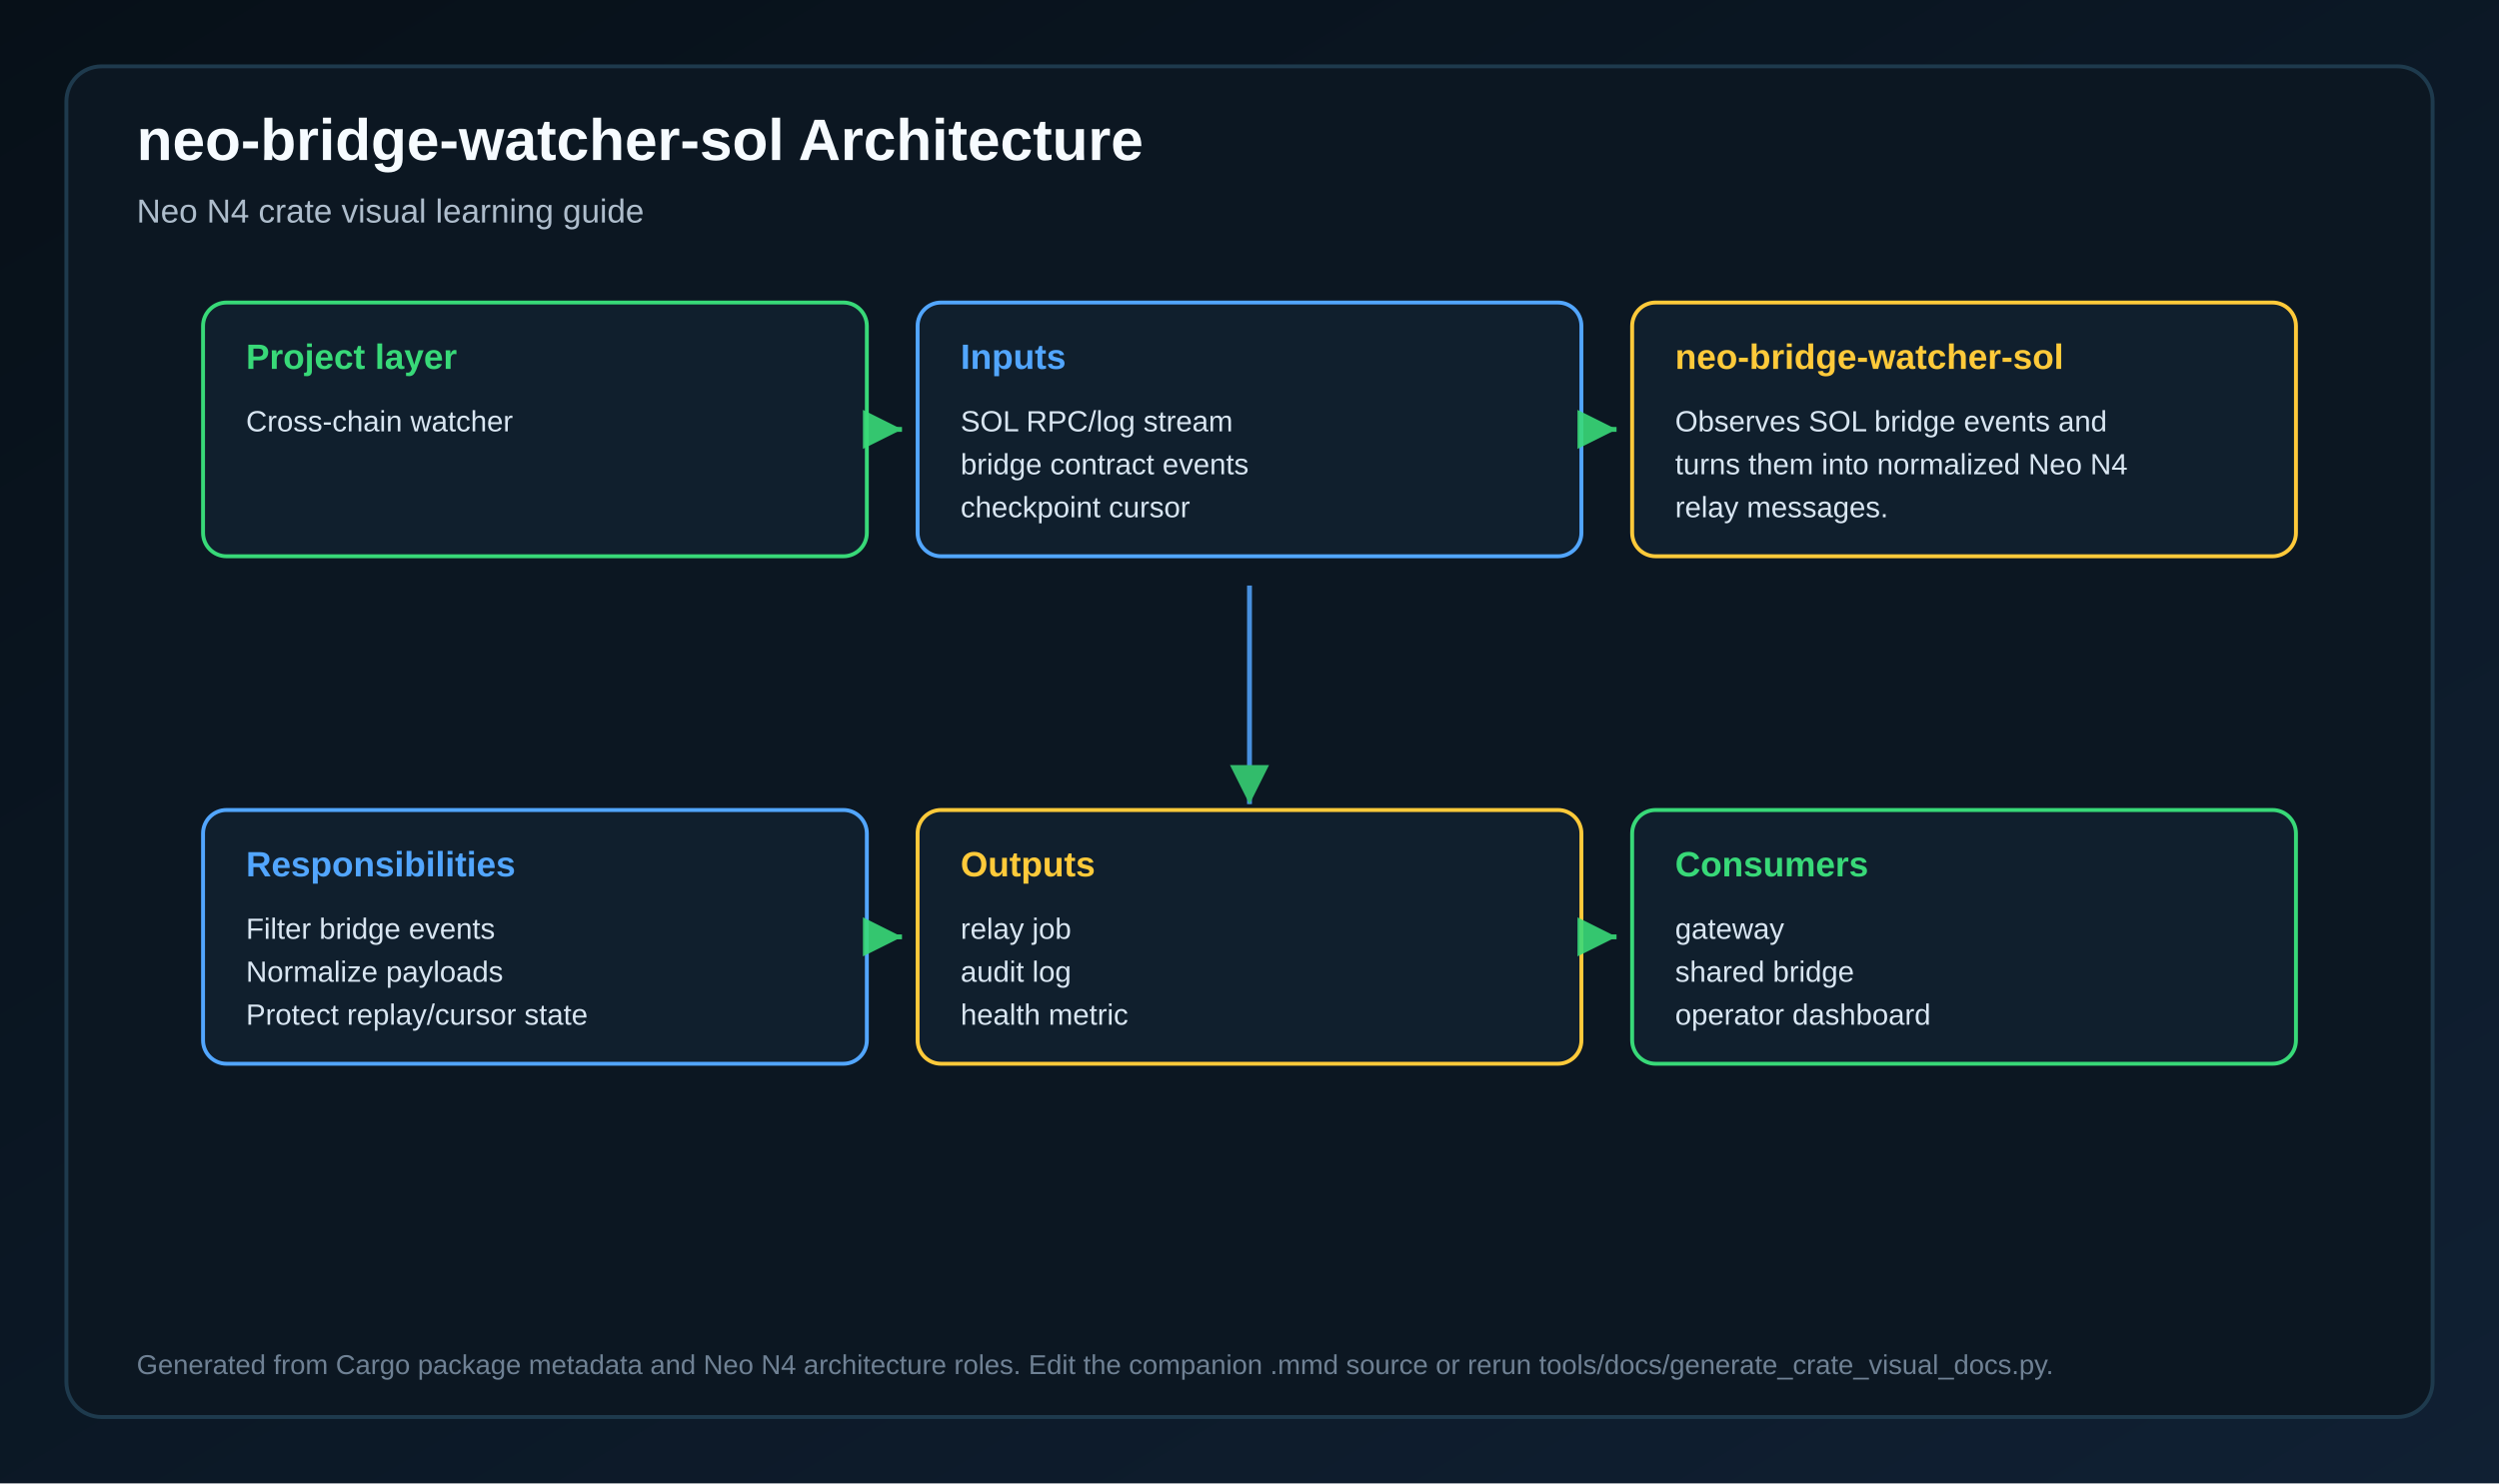
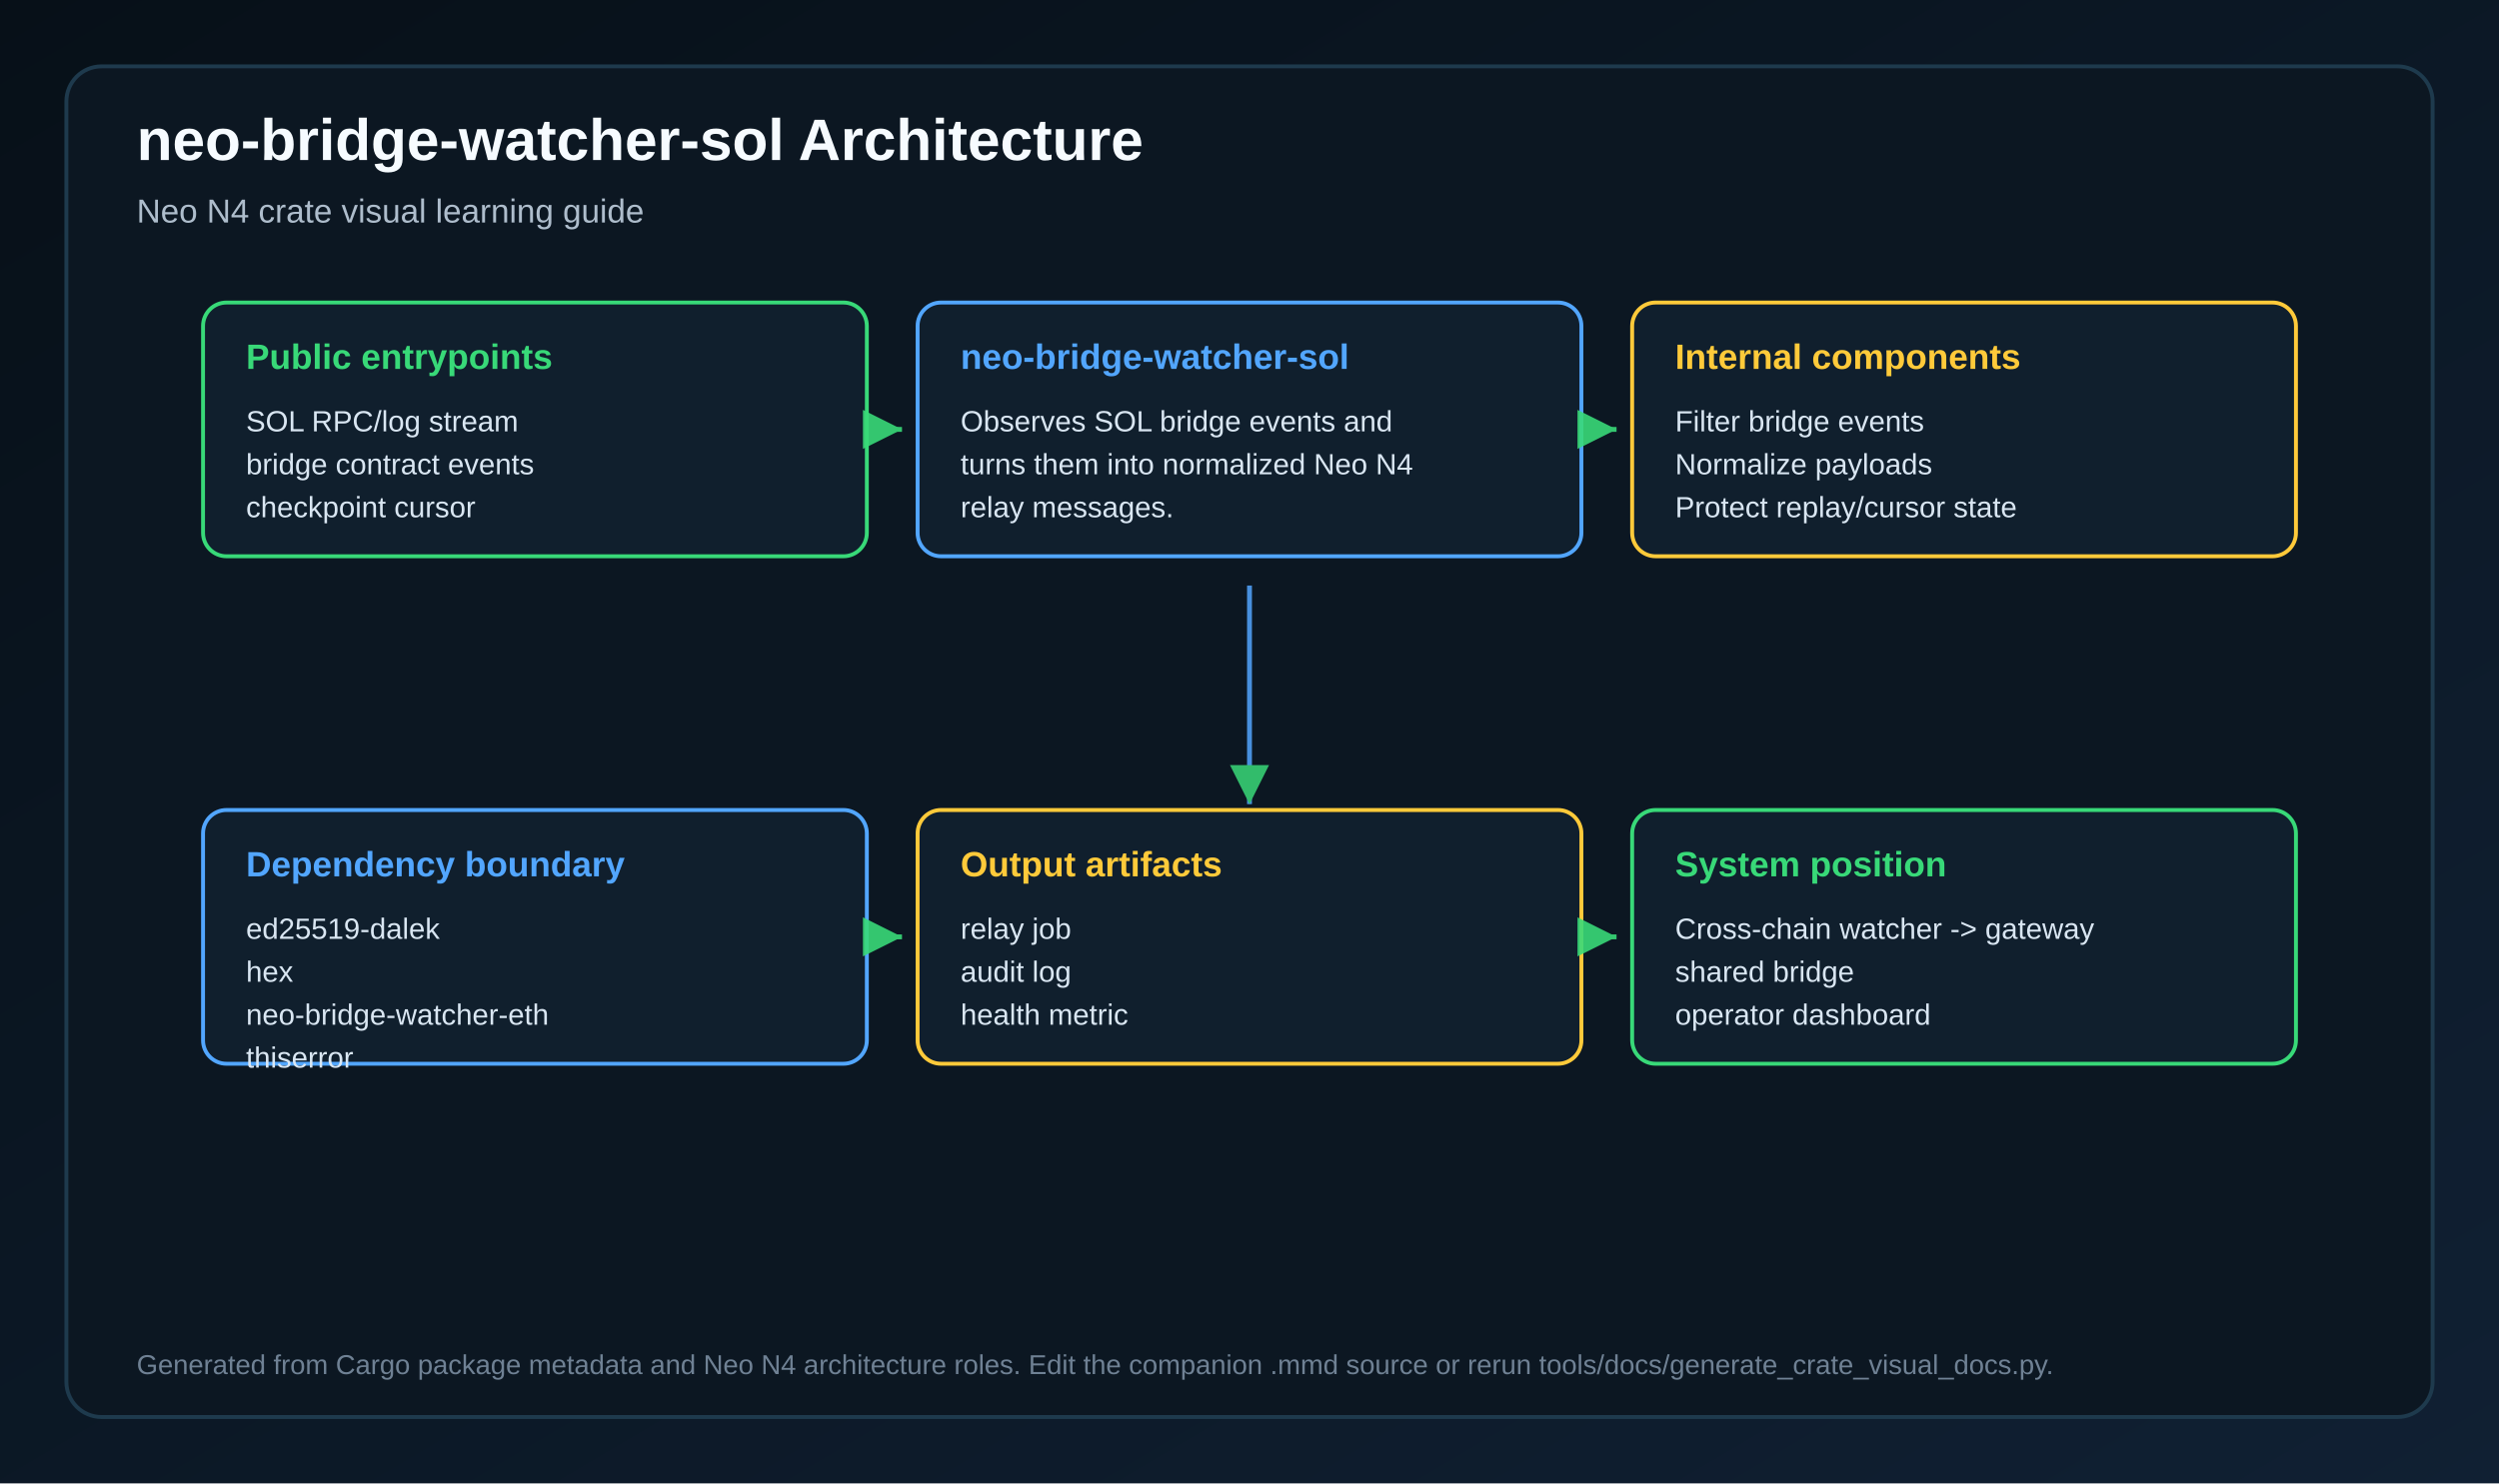
<svg xmlns="http://www.w3.org/2000/svg" width="1280" height="760" viewBox="0 0 1280 760" role="img" aria-label="neo-bridge-watcher-sol Architecture">
  <defs>
    <linearGradient id="bg" x1="0" x2="1" y1="0" y2="1">
      <stop offset="0" stop-color="#071018" />
      <stop offset="1" stop-color="#102033" />
    </linearGradient>
    <marker id="arrow" markerWidth="12" markerHeight="12" refX="10" refY="6" orient="auto">
      <path d="M2,2 L10,6 L2,10 Z" fill="#38d978" />
    </marker>
  </defs>
  <rect x="0" y="0" width="1280" height="760" fill="url(#bg)" />
  <rect x="34" y="34" width="1212" height="692" rx="18" fill="#0c1722" stroke="#1e3a4d" stroke-width="2" />
  <text x="70" y="82" fill="#f6fbff" font-size="30" font-family="Segoe UI, Arial, sans-serif" font-weight="700">neo-bridge-watcher-sol Architecture</text>
  <text x="70" y="114" fill="#aebdcc" font-size="17" font-family="Segoe UI, Arial, sans-serif">Neo N4 crate visual learning guide</text>
  <rect x="104" y="155" width="340" height="130" rx="12" fill="#101f2d" stroke="#38d978" stroke-width="2" />
-   <text x="126" y="189" fill="#38d978" font-size="18" font-family="Segoe UI, Arial, sans-serif" font-weight="700">Project layer</text>
-   <text x="126" y="221" fill="#d9e6f2" font-size="15" font-family="Segoe UI, Arial, sans-serif">Cross-chain watcher</text>
+   <text x="126" y="189" fill="#38d978" font-size="18" font-family="Segoe UI, Arial, sans-serif" font-weight="700">Public entrypoints</text>
+   <text x="126" y="221" fill="#d9e6f2" font-size="15" font-family="Segoe UI, Arial, sans-serif">SOL RPC/log stream</text>
+   <text x="126" y="243" fill="#d9e6f2" font-size="15" font-family="Segoe UI, Arial, sans-serif">bridge contract events</text>
+   <text x="126" y="265" fill="#d9e6f2" font-size="15" font-family="Segoe UI, Arial, sans-serif">checkpoint cursor</text>
  <rect x="470" y="155" width="340" height="130" rx="12" fill="#101f2d" stroke="#52a6ff" stroke-width="2" />
-   <text x="492" y="189" fill="#52a6ff" font-size="18" font-family="Segoe UI, Arial, sans-serif" font-weight="700">Inputs</text>
-   <text x="492" y="221" fill="#d9e6f2" font-size="15" font-family="Segoe UI, Arial, sans-serif">SOL RPC/log stream</text>
-   <text x="492" y="243" fill="#d9e6f2" font-size="15" font-family="Segoe UI, Arial, sans-serif">bridge contract events</text>
-   <text x="492" y="265" fill="#d9e6f2" font-size="15" font-family="Segoe UI, Arial, sans-serif">checkpoint cursor</text>
+   <text x="492" y="189" fill="#52a6ff" font-size="18" font-family="Segoe UI, Arial, sans-serif" font-weight="700">neo-bridge-watcher-sol</text>
+   <text x="492" y="221" fill="#d9e6f2" font-size="15" font-family="Segoe UI, Arial, sans-serif">Observes SOL bridge events and</text>
+   <text x="492" y="243" fill="#d9e6f2" font-size="15" font-family="Segoe UI, Arial, sans-serif">turns them into normalized Neo N4</text>
+   <text x="492" y="265" fill="#d9e6f2" font-size="15" font-family="Segoe UI, Arial, sans-serif">relay messages.</text>
  <line x1="452" y1="220" x2="462" y2="220" stroke="#38d978" stroke-width="2.5" marker-end="url(#arrow)" opacity="0.9" />
  <rect x="836" y="155" width="340" height="130" rx="12" fill="#101f2d" stroke="#ffca3a" stroke-width="2" />
-   <text x="858" y="189" fill="#ffca3a" font-size="18" font-family="Segoe UI, Arial, sans-serif" font-weight="700">neo-bridge-watcher-sol</text>
-   <text x="858" y="221" fill="#d9e6f2" font-size="15" font-family="Segoe UI, Arial, sans-serif">Observes SOL bridge events and</text>
-   <text x="858" y="243" fill="#d9e6f2" font-size="15" font-family="Segoe UI, Arial, sans-serif">turns them into normalized Neo N4</text>
-   <text x="858" y="265" fill="#d9e6f2" font-size="15" font-family="Segoe UI, Arial, sans-serif">relay messages.</text>
+   <text x="858" y="189" fill="#ffca3a" font-size="18" font-family="Segoe UI, Arial, sans-serif" font-weight="700">Internal components</text>
+   <text x="858" y="221" fill="#d9e6f2" font-size="15" font-family="Segoe UI, Arial, sans-serif">Filter bridge events</text>
+   <text x="858" y="243" fill="#d9e6f2" font-size="15" font-family="Segoe UI, Arial, sans-serif">Normalize payloads</text>
+   <text x="858" y="265" fill="#d9e6f2" font-size="15" font-family="Segoe UI, Arial, sans-serif">Protect replay/cursor state</text>
  <line x1="818" y1="220" x2="828" y2="220" stroke="#38d978" stroke-width="2.5" marker-end="url(#arrow)" opacity="0.9" />
  <rect x="104" y="415" width="340" height="130" rx="12" fill="#101f2d" stroke="#52a6ff" stroke-width="2" />
-   <text x="126" y="449" fill="#52a6ff" font-size="18" font-family="Segoe UI, Arial, sans-serif" font-weight="700">Responsibilities</text>
-   <text x="126" y="481" fill="#d9e6f2" font-size="15" font-family="Segoe UI, Arial, sans-serif">Filter bridge events</text>
-   <text x="126" y="503" fill="#d9e6f2" font-size="15" font-family="Segoe UI, Arial, sans-serif">Normalize payloads</text>
-   <text x="126" y="525" fill="#d9e6f2" font-size="15" font-family="Segoe UI, Arial, sans-serif">Protect replay/cursor state</text>
+   <text x="126" y="449" fill="#52a6ff" font-size="18" font-family="Segoe UI, Arial, sans-serif" font-weight="700">Dependency boundary</text>
+   <text x="126" y="481" fill="#d9e6f2" font-size="15" font-family="Segoe UI, Arial, sans-serif">ed25519-dalek</text>
+   <text x="126" y="503" fill="#d9e6f2" font-size="15" font-family="Segoe UI, Arial, sans-serif">hex</text>
+   <text x="126" y="525" fill="#d9e6f2" font-size="15" font-family="Segoe UI, Arial, sans-serif">neo-bridge-watcher-eth</text>
+   <text x="126" y="547" fill="#d9e6f2" font-size="15" font-family="Segoe UI, Arial, sans-serif">thiserror</text>
  <rect x="470" y="415" width="340" height="130" rx="12" fill="#101f2d" stroke="#ffca3a" stroke-width="2" />
-   <text x="492" y="449" fill="#ffca3a" font-size="18" font-family="Segoe UI, Arial, sans-serif" font-weight="700">Outputs</text>
+   <text x="492" y="449" fill="#ffca3a" font-size="18" font-family="Segoe UI, Arial, sans-serif" font-weight="700">Output artifacts</text>
  <text x="492" y="481" fill="#d9e6f2" font-size="15" font-family="Segoe UI, Arial, sans-serif">relay job</text>
  <text x="492" y="503" fill="#d9e6f2" font-size="15" font-family="Segoe UI, Arial, sans-serif">audit log</text>
  <text x="492" y="525" fill="#d9e6f2" font-size="15" font-family="Segoe UI, Arial, sans-serif">health metric</text>
  <line x1="452" y1="480" x2="462" y2="480" stroke="#38d978" stroke-width="2.5" marker-end="url(#arrow)" opacity="0.9" />
  <rect x="836" y="415" width="340" height="130" rx="12" fill="#101f2d" stroke="#38d978" stroke-width="2" />
-   <text x="858" y="449" fill="#38d978" font-size="18" font-family="Segoe UI, Arial, sans-serif" font-weight="700">Consumers</text>
-   <text x="858" y="481" fill="#d9e6f2" font-size="15" font-family="Segoe UI, Arial, sans-serif">gateway</text>
+   <text x="858" y="449" fill="#38d978" font-size="18" font-family="Segoe UI, Arial, sans-serif" font-weight="700">System position</text>
+   <text x="858" y="481" fill="#d9e6f2" font-size="15" font-family="Segoe UI, Arial, sans-serif">Cross-chain watcher -&gt; gateway</text>
  <text x="858" y="503" fill="#d9e6f2" font-size="15" font-family="Segoe UI, Arial, sans-serif">shared bridge</text>
  <text x="858" y="525" fill="#d9e6f2" font-size="15" font-family="Segoe UI, Arial, sans-serif">operator dashboard</text>
  <line x1="818" y1="480" x2="828" y2="480" stroke="#38d978" stroke-width="2.5" marker-end="url(#arrow)" opacity="0.9" />
  <path d="M640 300 C640 350 640 370 640 412" stroke="#52a6ff" stroke-width="2.5" fill="none" marker-end="url(#arrow)" opacity="0.85" />
  <text x="70" y="704" fill="#6f8194" font-size="14" font-family="Segoe UI, Arial, sans-serif">Generated from Cargo package metadata and Neo N4 architecture roles. Edit the companion .mmd source or rerun tools/docs/generate_crate_visual_docs.py.</text>
</svg>
